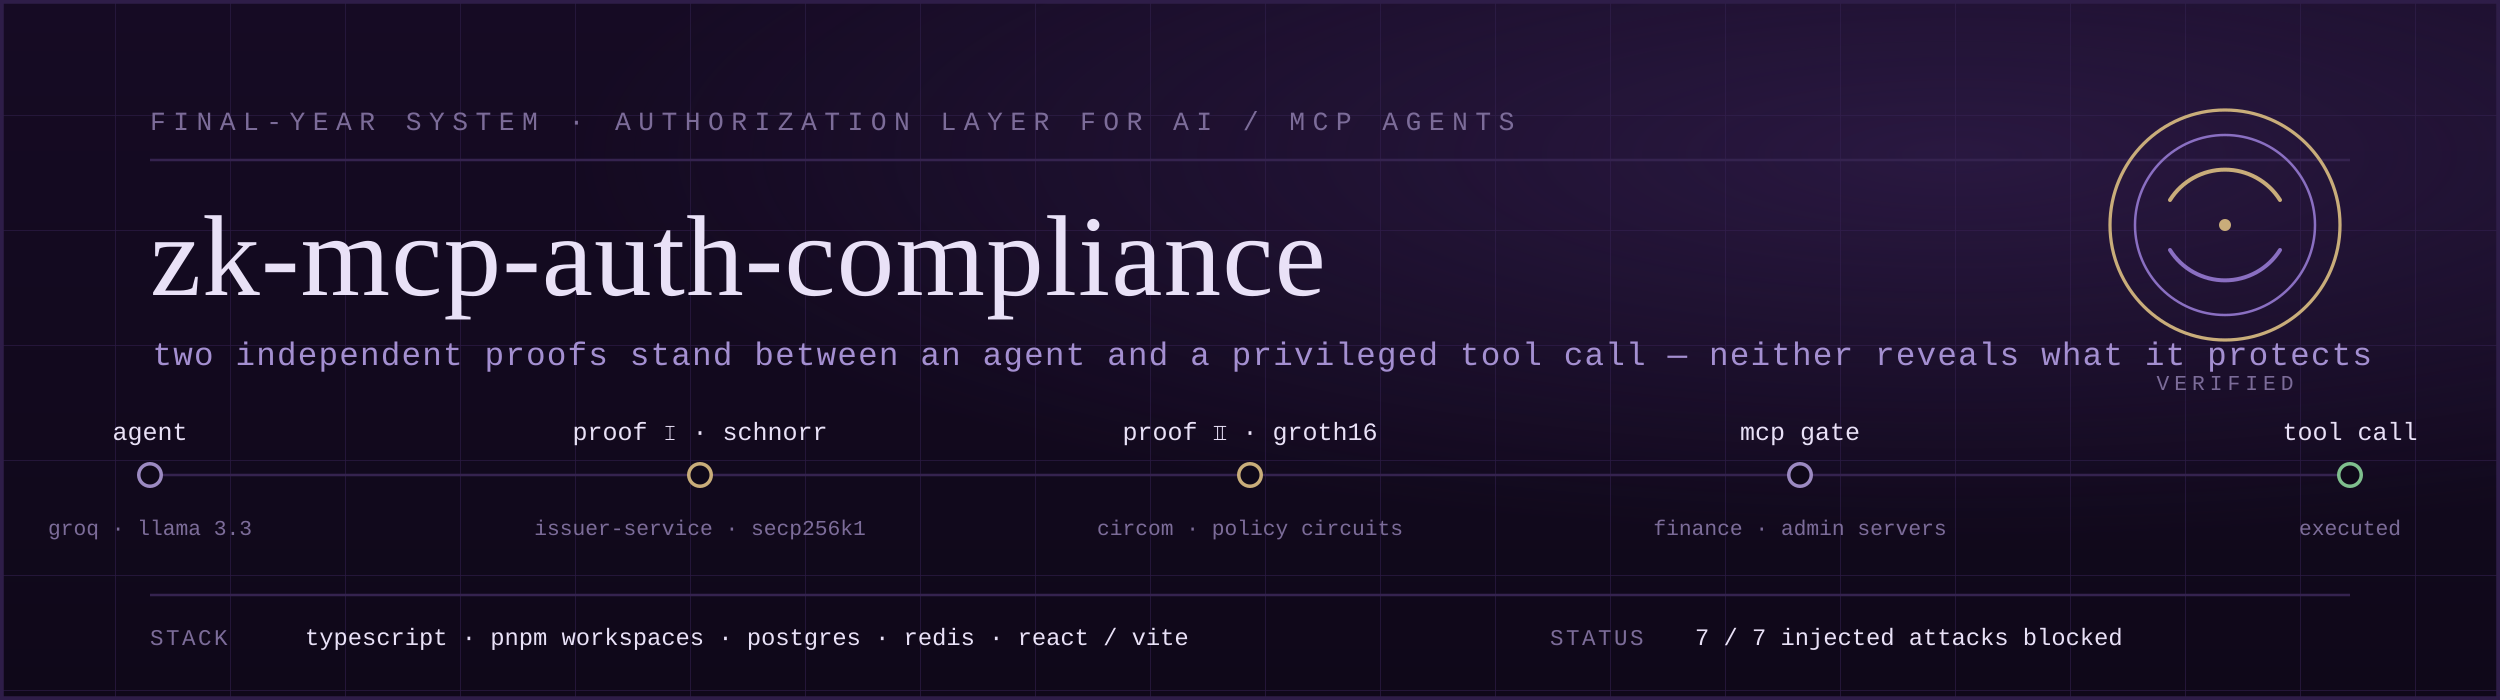
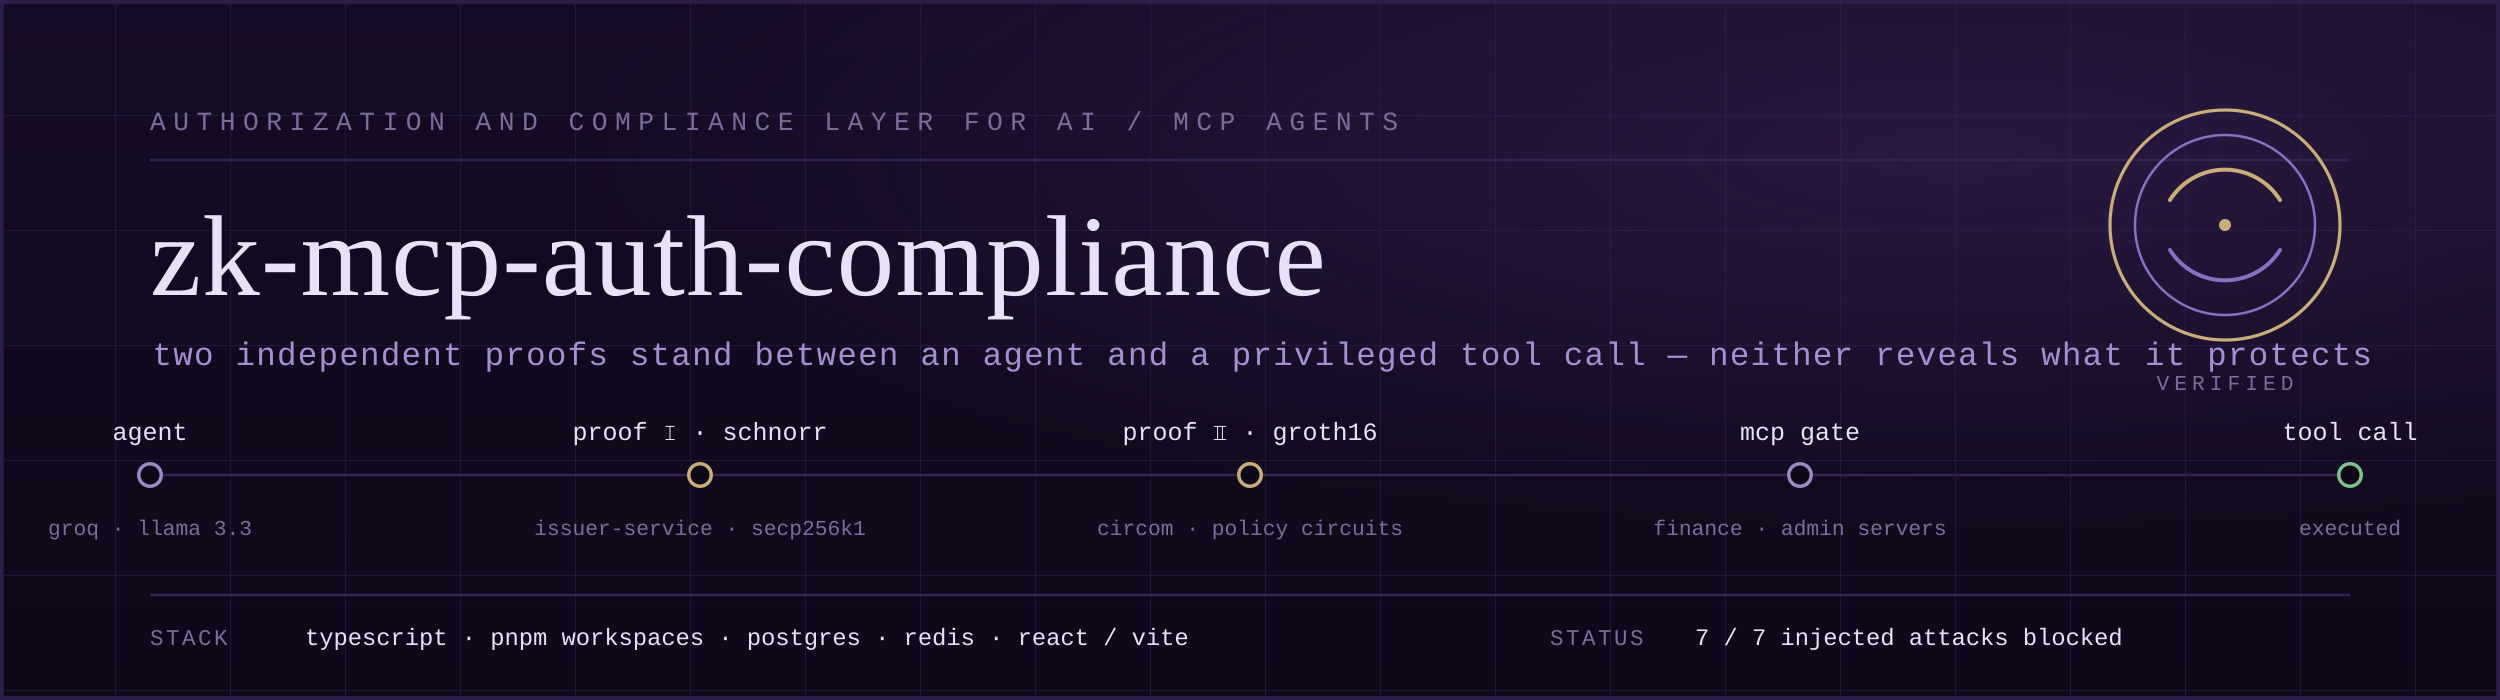
<svg xmlns="http://www.w3.org/2000/svg" width="1000" height="280" viewBox="0 0 1000 280">
  <defs>
    <linearGradient id="bg" x1="0%" y1="0%" x2="0%" y2="100%">
      <stop offset="0%" stop-color="#160B24" />
      <stop offset="100%" stop-color="#0F0819" />
    </linearGradient>
    <radialGradient id="wash" cx="78%" cy="22%" r="55%">
      <stop offset="0%" stop-color="#3A2359" stop-opacity="0.55" />
      <stop offset="100%" stop-color="#3A2359" stop-opacity="0" />
    </radialGradient>
    <pattern id="hairline" width="46" height="46" patternUnits="userSpaceOnUse">
      <path d="M46 0 H0 V46" fill="none" stroke="#2A1A42" stroke-width="0.6" />
    </pattern>
    <style>
      .display { font-family: Georgia, 'Times New Roman', serif; }
      .mono { font-family: Consolas, Menlo, 'Courier New', monospace; }
      .ink { fill: #E9E1F7; }
      .faint { fill: #7C6C99; }
      .rule { stroke: #35234F; stroke-width: 1; }
    </style>
  </defs>
  <rect width="1000" height="280" fill="url(#bg)" />
  <rect width="1000" height="280" fill="url(#hairline)" />
  <rect width="1000" height="280" fill="url(#wash)" />
  <rect x="0.75" y="0.75" width="998.5" height="278.5" fill="none" stroke="#2E1D48" stroke-width="1.5" />
-   <text x="60" y="52" class="mono faint" font-size="10.5" letter-spacing="3">FINAL-YEAR SYSTEM · AUTHORIZATION LAYER FOR AI / MCP AGENTS</text>
+   <text x="60" y="52" class="mono faint" font-size="10.5" letter-spacing="3">AUTHORIZATION AND COMPLIANCE LAYER FOR AI / MCP AGENTS</text>
  <line x1="60" y1="64" x2="940" y2="64" class="rule" />
  <text x="60" y="118" class="display ink" font-size="46" letter-spacing="0.5">zk-mcp-auth-compliance</text>
  <text x="61" y="146" class="mono" font-size="13" fill="#A48FD1" letter-spacing="0.5">
    two independent proofs stand between an agent and a privileged tool call — neither reveals what it protects
  </text>
  <g transform="translate(890,90)">
    <circle r="46" fill="none" stroke="#C9AD7A" stroke-width="1.3" />
    <circle r="36" fill="none" stroke="#8A6FC2" stroke-width="1" />
    <path d="M -22 -10 A 26 26 0 0 1 22 -10" fill="none" stroke="#C9AD7A" stroke-width="1.6" stroke-linecap="round" />
    <path d="M -22 10 A 26 26 0 0 0 22 10" fill="none" stroke="#8A6FC2" stroke-width="1.6" stroke-linecap="round" />
    <circle r="2.4" fill="#C9AD7A" />
    <text x="0" y="66" text-anchor="middle" class="mono" font-size="8.5" fill="#7C6C99" letter-spacing="2">VERIFIED</text>
  </g>
  <g transform="translate(60,190)">
    <line x1="0" y1="0" x2="880" y2="0" class="rule" />
    <circle cy="0" r="3" fill="#C9AD7A">
      <animate attributeName="cx" values="0;880" dur="5.5s" repeatCount="indefinite" keyTimes="0;1" calcMode="spline" keySplines="0.65 0 0.35 1" />
      <animate attributeName="opacity" values="0;1;1;0" keyTimes="0;0.06;0.9;1" dur="5.5s" repeatCount="indefinite" />
    </circle>
    <g>
      <circle cx="0" cy="0" r="4.5" fill="#0F0819" stroke="#9C8AC2" stroke-width="1.4" />
      <text x="0" y="-14" text-anchor="middle" class="mono ink" font-size="10">agent</text>
      <text x="0" y="24" text-anchor="middle" class="mono faint" font-size="8.5">groq · llama 3.3</text>
    </g>
    <g transform="translate(220,0)">
      <circle cx="0" cy="0" r="4.5" fill="#0F0819" stroke="#C9AD7A" stroke-width="1.4" />
      <text x="0" y="-14" text-anchor="middle" class="mono ink" font-size="10">proof Ⅰ · schnorr</text>
      <text x="0" y="24" text-anchor="middle" class="mono faint" font-size="8.5">issuer-service · secp256k1</text>
    </g>
    <g transform="translate(440,0)">
      <circle cx="0" cy="0" r="4.5" fill="#0F0819" stroke="#C9AD7A" stroke-width="1.4" />
      <text x="0" y="-14" text-anchor="middle" class="mono ink" font-size="10">proof Ⅱ · groth16</text>
      <text x="0" y="24" text-anchor="middle" class="mono faint" font-size="8.5">circom · policy circuits</text>
    </g>
    <g transform="translate(660,0)">
      <circle cx="0" cy="0" r="4.5" fill="#0F0819" stroke="#9C8AC2" stroke-width="1.4" />
      <text x="0" y="-14" text-anchor="middle" class="mono ink" font-size="10">mcp gate</text>
      <text x="0" y="24" text-anchor="middle" class="mono faint" font-size="8.5">finance · admin servers</text>
    </g>
    <g transform="translate(880,0)">
      <circle cx="0" cy="0" r="4.5" fill="#0F0819" stroke="#7FBF8E" stroke-width="1.4" />
      <text x="0" y="-14" text-anchor="middle" class="mono ink" font-size="10">tool call</text>
      <text x="0" y="24" text-anchor="middle" class="mono faint" font-size="8.5">executed</text>
    </g>
  </g>
  <g transform="translate(60,238)">
    <line x1="0" y1="0" x2="880" y2="0" class="rule" />
    <text x="0" y="20" class="mono faint" font-size="9" letter-spacing="1">STACK</text>
    <text x="62" y="20" class="mono ink" font-size="9.5">typescript · pnpm workspaces · postgres · redis · react / vite</text>
    <text x="560" y="20" class="mono faint" font-size="9" letter-spacing="1">STATUS</text>
    <text x="618" y="20" class="mono ink" font-size="9.5">7 / 7 injected attacks blocked</text>
  </g>
</svg>
